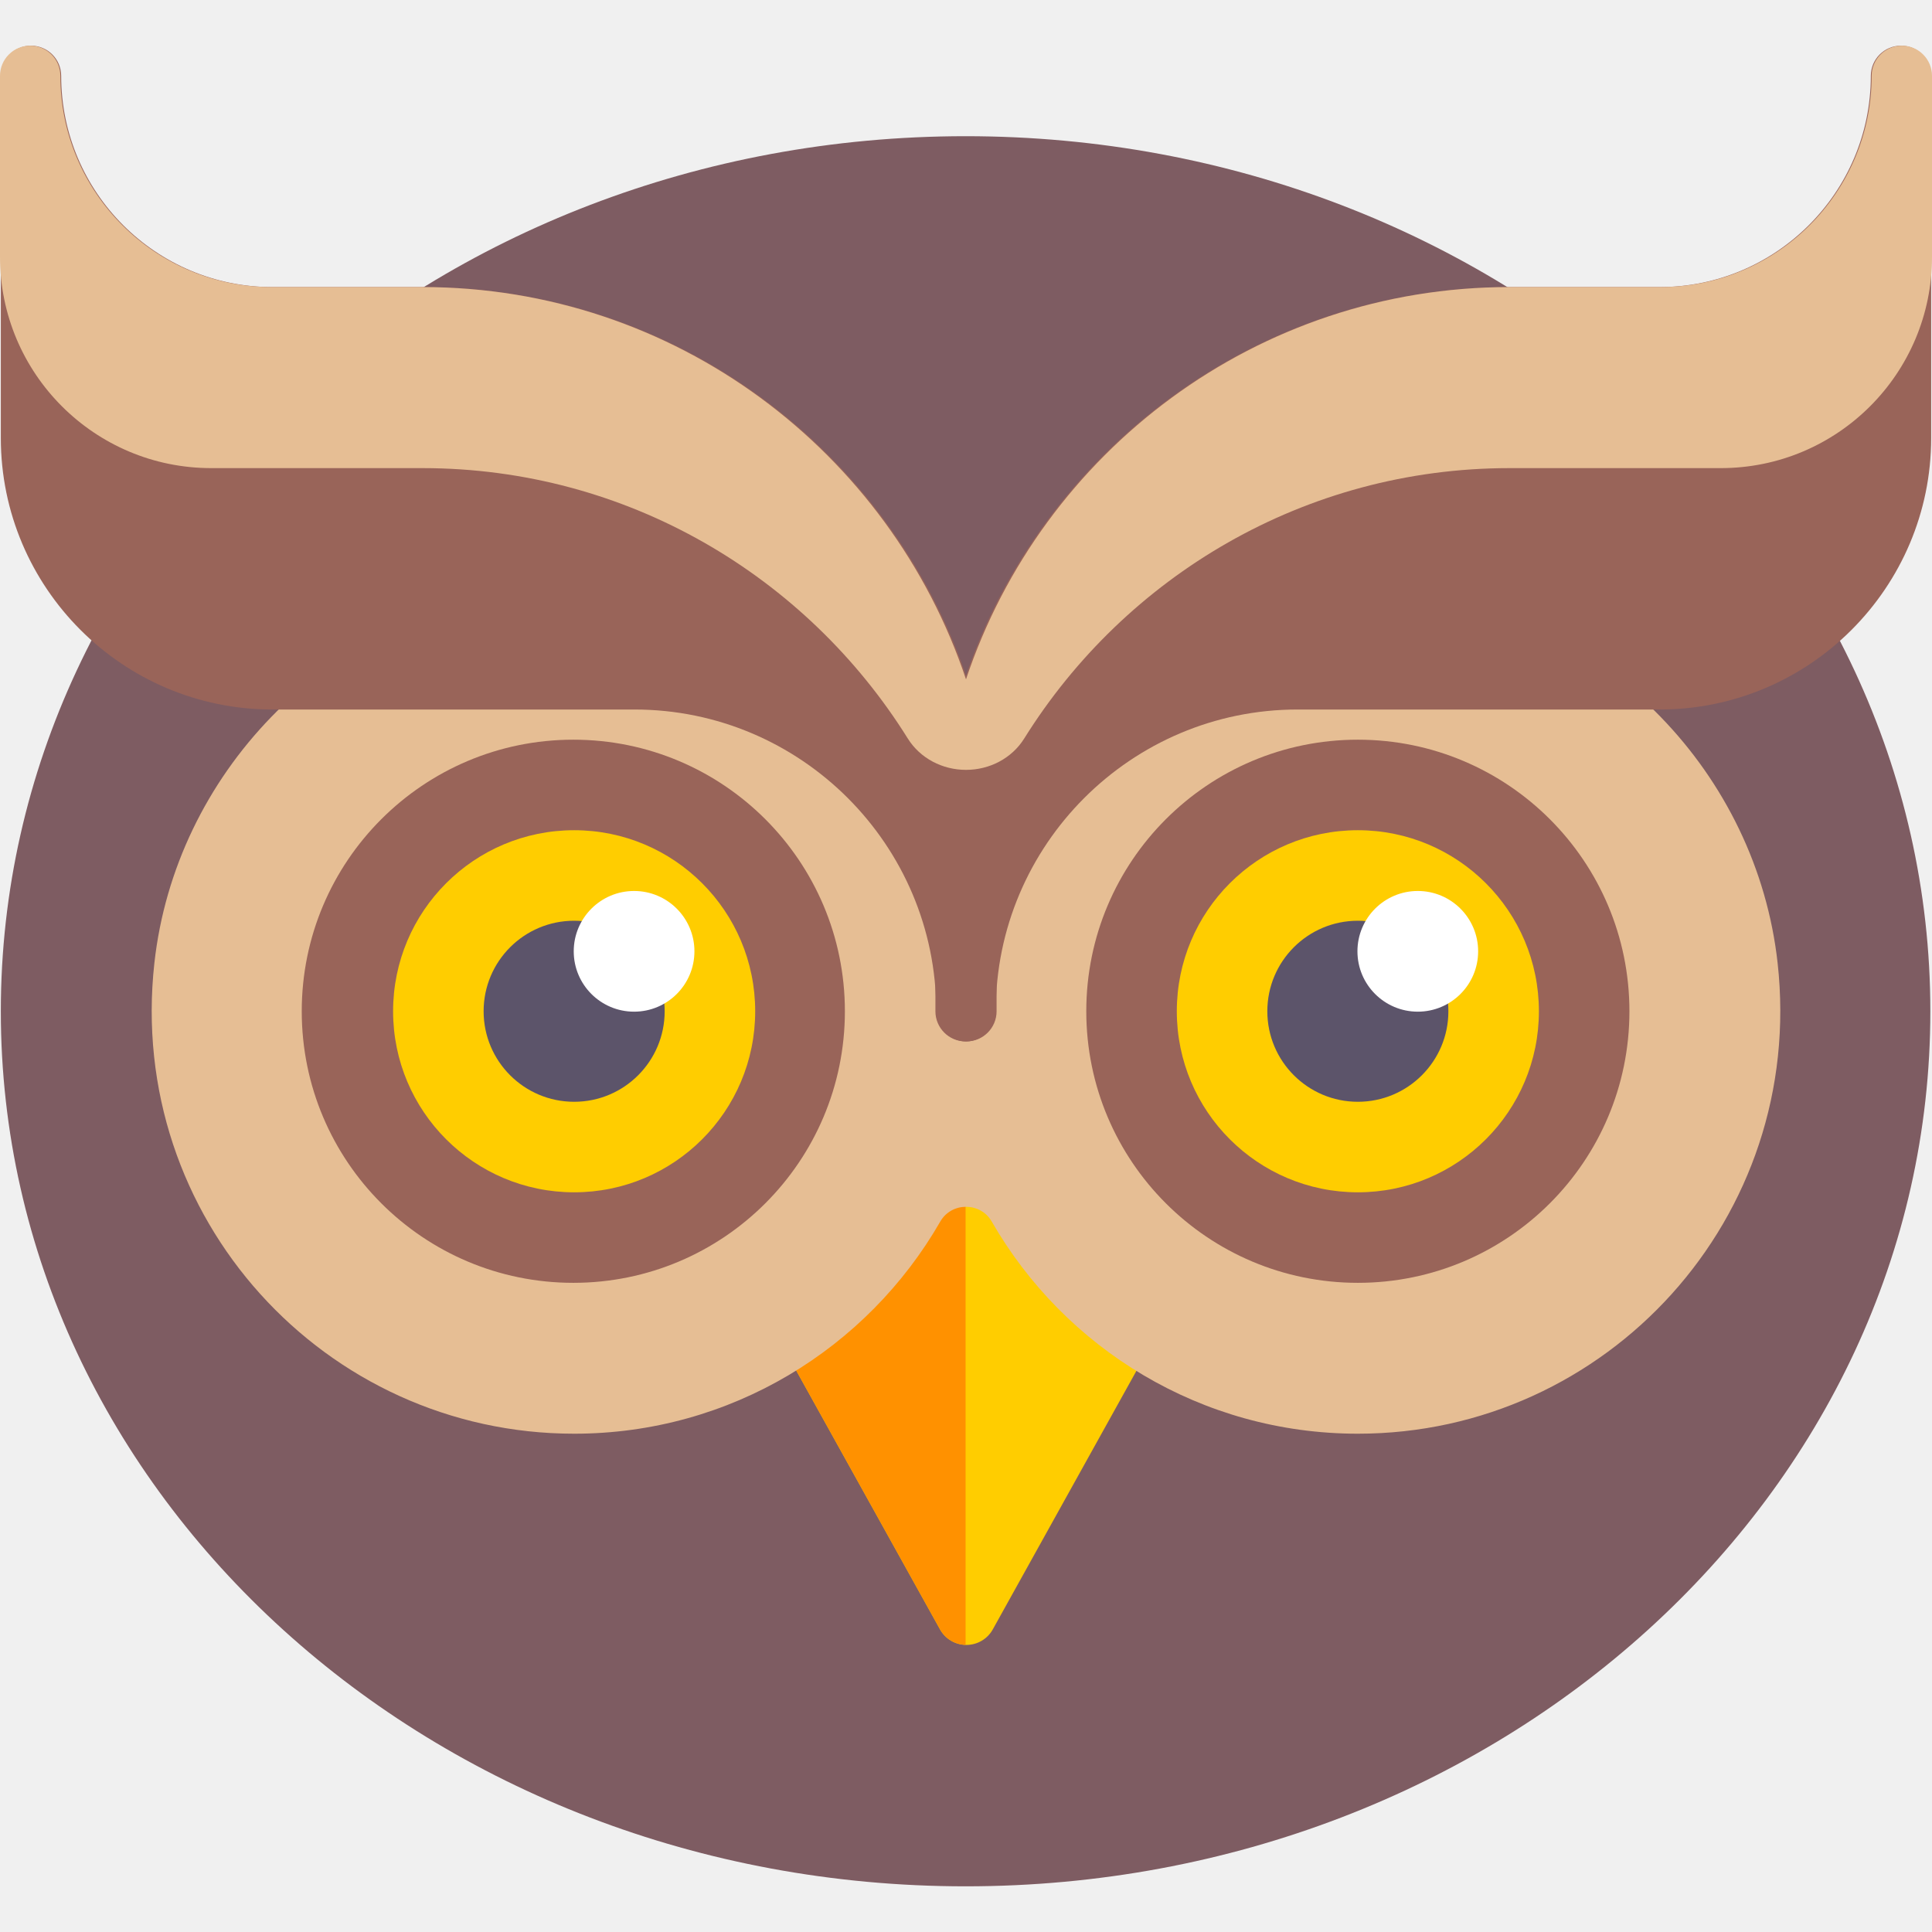
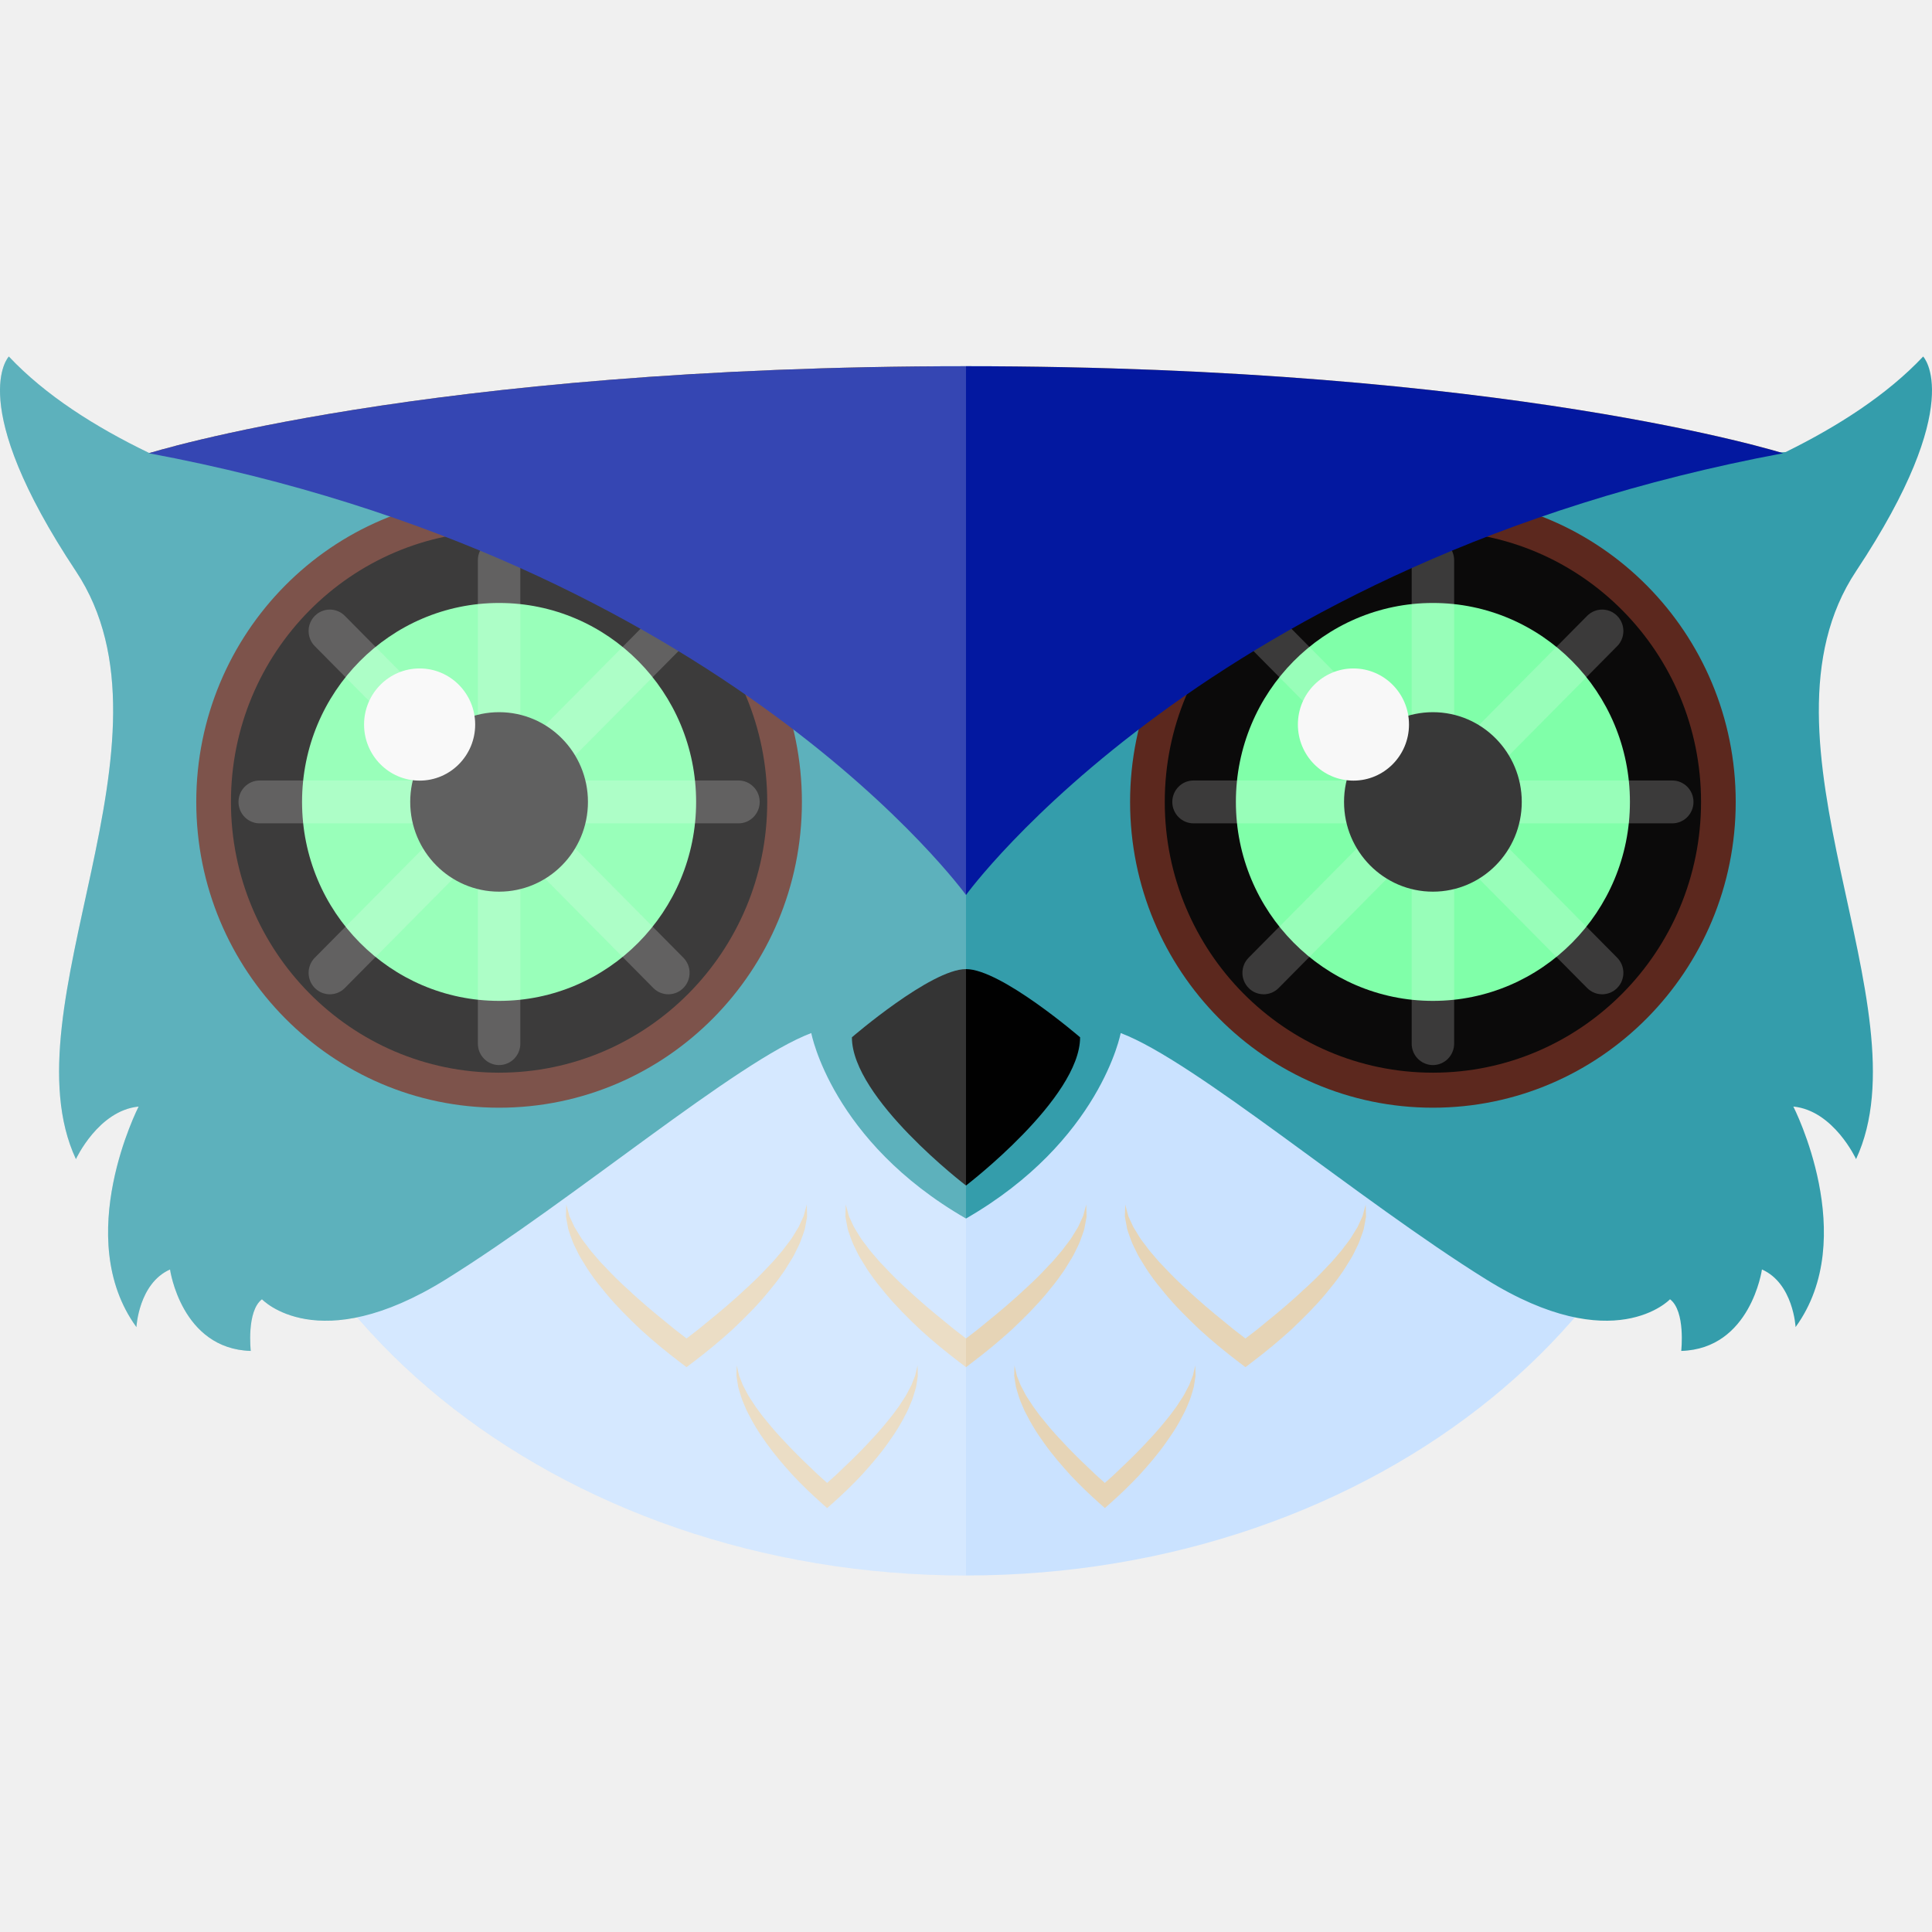
- <svg xmlns="http://www.w3.org/2000/svg" version="1.1" id="Layer_1" x="0px" y="0px" viewBox="0 0 512.219 512.219" style="enable-background:new 0 0 512.219 512.219;" xml:space="preserve">
+ <svg xmlns="http://www.w3.org/2000/svg" version="1.1" id="Capa_1" x="0px" y="0px" viewBox="0 0 148.708 148.708" style="enable-background:new 0 0 148.708 148.708;" xml:space="preserve" width="512px" height="512px" class="">
  <g>
    <g>
-       <ellipse style="fill:#7E5C62;" cx="256" cy="268.109" rx="255.781" ry="232" />
-     </g>
-     <g>
-       <path style="fill:#FFCD00;" d="M302.719,351.445l-40.219-56c-1.508-2.094-3.922-3.336-6.5-3.336c-0.008,0-0.016,0-0.023,0    c-2.578,0.008-5,1.258-6.5,3.367l-39.781,56c-1.781,2.508-1.969,5.828-0.469,8.516l40,72c1.406,2.539,4.086,4.117,6.992,4.117    s5.586-1.578,6.992-4.117l40-72C304.719,357.289,304.523,353.961,302.719,351.445z" />
-     </g>
-     <g>
-       <path style="fill:#FF9100;" d="M249.476,295.477l-39.781,56c-1.781,2.508-1.969,5.828-0.469,8.516l40,72    c1.37,2.474,3.954,4.009,6.773,4.088V292.109c-0.008,0-0.016,0-0.023,0C253.398,292.117,250.976,293.367,249.476,295.477z" />
-     </g>
-     <g>
-       <path style="fill:#E6BE94;" d="M376.004,157.221c-53.829-7.459-101.497,23.404-119.894,69.182    c-18.398-45.779-66.066-76.642-119.896-69.182c-49.922,6.919-89.733,48.001-95.284,98.093    c-7.489,67.585,45.219,124.795,111.289,124.795c41.549,0,77.757-22.652,97.077-56.259c2.989-5.2,10.639-5.2,13.628,0    c19.32,33.607,55.527,56.259,97.076,56.259c66.07,0,118.779-57.211,111.289-124.796    C465.737,205.221,425.926,164.139,376.004,157.221z" />
-     </g>
-     <g>
-       <circle style="fill:#996459;" cx="360" cy="268.109" r="72" />
-     </g>
-     <g>
-       <circle style="fill:#996459;" cx="152" cy="268.109" r="72" />
-     </g>
-     <g>
-       <path style="fill:#996459;" d="M400,76.109h40c30.875,0,56-25.125,56-56c0-4.422,3.578-8,8-8s8,3.578,8,8v96    c0,39.703-32.297,72-72,72h-96c-44.109,0-80,35.891-80,80c0,4.422-3.578,8-8,8s-8-3.578-8-8v-40    C248,144.297,316.187,76.109,400,76.109z" />
-     </g>
-     <g>
-       <path style="fill:#996459;" d="M112.219,76.109h-40c-30.875,0-56-25.125-56-56c0-4.422-3.578-8-8-8s-8,3.578-8,8v96    c0,39.703,32.297,72,72,72h96c44.109,0,80,35.891,80,80c0,4.422,3.578,8,8,8s8-3.578,8-8v-40    C264.219,144.297,196.031,76.109,112.219,76.109z" />
-     </g>
-     <g>
+       <ellipse style="fill:#CAE2FF" cx="74.354" cy="74.704" rx="57.187" ry="46.563" data-original="#FFEBCA" class="" data-old_color="#FFEBCA" />
+       <path style="fill:#F0B43C;" d="M74.354,28.188c-41.682,0-62.896,6.699-62.896,6.699c44.287,8.268,62.896,38.396,62.896,38.396   s18.608-30.129,62.895-38.396C137.249,34.886,116.036,28.188,74.354,28.188z" data-original="#F0B43C" />
+       <path style="fill:#349DAB" d="M142.863,43.965c8.607-12.965,5.165-16.524,5.165-16.524c-2.761,2.935-6.548,5.37-10.59,7.357   l-23.081,1.277L74.354,47.554L34.248,33.132l-22.783,1.727c-4.11-1.98-7.976-4.43-10.785-7.417c0,0-3.443,3.559,5.164,16.524   c8.607,12.965-5.451,33.557,0,45.251c0,0,1.721-3.739,4.828-4.045c0,0-5.177,10.093-0.172,16.974c0,0,0.172-3.364,2.588-4.434   c0,0,0.863,6.116,6.213,6.27c0,0-0.345-3.059,0.863-3.976c0,0,4.314,4.587,14.151-1.529c9.837-6.116,22.436-16.82,28.13-18.962   c0,0,1.553,8.313,11.908,14.277l0,0c10.354-5.964,11.908-14.277,11.908-14.277c5.695,2.142,18.294,12.846,28.13,18.962   c9.837,6.116,14.152,1.529,14.152,1.529c1.208,0.917,0.863,3.976,0.863,3.976c5.35-0.153,6.213-6.27,6.213-6.27   c2.416,1.07,2.589,4.434,2.589,4.434c5.004-6.881-0.173-16.974-0.173-16.974c3.106,0.306,4.828,4.045,4.828,4.045   C148.314,77.522,134.256,56.931,142.863,43.965z" data-original="#AB4734" class="" data-old_color="#AB4734" />
+       <path style="fill:#010101" d="M74.354,74.592c-2.697,0-8.782,5.25-8.782,5.25c0,4.697,8.782,11.409,8.782,11.409   s8.782-6.712,8.782-11.409C83.136,79.842,77.051,74.592,74.354,74.592z" data-original="#FFC54F" class="active-path" data-old_color="#FFC54F" />
      <g>
-         <circle style="fill:#FFCD00;" cx="152.219" cy="268.109" r="48" />
+         <g>
+           <path style="fill:#E6D4B6;" d="M61.857,93.606l-0.379,0.828l-0.475,0.777c-0.154,0.257-0.363,0.491-0.54,0.735     c-0.172,0.248-0.374,0.479-0.574,0.711c-0.201,0.231-0.39,0.468-0.611,0.685c-0.419,0.448-0.842,0.893-1.292,1.316     c-0.215,0.219-0.453,0.42-0.68,0.629c-0.226,0.211-0.447,0.425-0.683,0.628c-0.458,0.415-0.934,0.815-1.411,1.212l-1.441,1.183     c-0.306,0.24-0.617,0.48-0.927,0.714c-0.31-0.234-0.621-0.474-0.926-0.714l-1.442-1.181c-0.476-0.397-0.952-0.797-1.41-1.213     c-0.236-0.202-0.457-0.417-0.684-0.626c-0.226-0.21-0.465-0.411-0.68-0.63c-0.45-0.425-0.872-0.87-1.292-1.316     c-0.222-0.218-0.411-0.453-0.611-0.685c-0.201-0.231-0.402-0.464-0.575-0.711c-0.176-0.245-0.385-0.479-0.539-0.736l-0.475-0.777     l-0.377-0.816l-0.245-0.904l-0.026,0.933l0.179,0.956c0.09,0.308,0.209,0.604,0.318,0.909c0.109,0.306,0.271,0.581,0.406,0.875     c0.136,0.296,0.311,0.564,0.48,0.838c0.171,0.272,0.334,0.554,0.525,0.81c0.362,0.534,0.768,1.032,1.179,1.526     c0.82,0.99,1.736,1.895,2.667,2.778c0.952,0.87,1.932,1.678,2.979,2.476l0.546,0.416l0.548-0.416     c1.049-0.796,2.027-1.606,2.982-2.475c0.93-0.884,1.849-1.787,2.667-2.777c0.411-0.494,0.817-0.993,1.18-1.526     c0.191-0.257,0.354-0.538,0.525-0.811c0.17-0.273,0.344-0.542,0.48-0.837c0.135-0.295,0.297-0.57,0.406-0.876     c0.108-0.306,0.228-0.603,0.317-0.909l0.176-0.943L62.1,92.715L61.857,93.606z" data-original="#E6D4B6" class="" />
+           <path style="fill:#E6D4B6;" d="M83.367,93.606l-0.379,0.828l-0.475,0.777c-0.154,0.257-0.363,0.491-0.54,0.735     c-0.172,0.248-0.374,0.479-0.574,0.711c-0.2,0.231-0.39,0.468-0.611,0.685c-0.419,0.448-0.842,0.893-1.291,1.316     c-0.215,0.219-0.454,0.42-0.68,0.629c-0.225,0.211-0.448,0.425-0.683,0.628c-0.458,0.415-0.934,0.815-1.411,1.212l-1.441,1.183     c-0.305,0.24-0.616,0.48-0.927,0.714c-0.311-0.234-0.621-0.474-0.926-0.714l-1.443-1.181c-0.476-0.397-0.952-0.797-1.41-1.213     c-0.236-0.202-0.457-0.417-0.684-0.626c-0.227-0.21-0.465-0.411-0.68-0.63c-0.45-0.425-0.871-0.87-1.292-1.316     c-0.222-0.218-0.411-0.453-0.611-0.685c-0.2-0.231-0.402-0.464-0.574-0.711c-0.177-0.245-0.386-0.479-0.54-0.736l-0.474-0.777     l-0.377-0.816l-0.245-0.904l-0.026,0.933l0.179,0.956c0.09,0.308,0.21,0.604,0.318,0.909c0.11,0.306,0.271,0.581,0.407,0.875     c0.136,0.296,0.311,0.564,0.48,0.838c0.17,0.272,0.333,0.554,0.525,0.81c0.362,0.534,0.768,1.032,1.179,1.526     c0.82,0.99,1.736,1.895,2.667,2.778c0.952,0.87,1.932,1.678,2.98,2.476l0.546,0.416l0.548-0.416     c1.049-0.796,2.027-1.606,2.981-2.475c0.931-0.884,1.849-1.787,2.668-2.777c0.411-0.494,0.817-0.993,1.179-1.526     c0.192-0.257,0.354-0.538,0.525-0.811c0.169-0.273,0.344-0.542,0.48-0.837c0.135-0.295,0.296-0.57,0.406-0.876     c0.108-0.306,0.228-0.603,0.317-0.909l0.177-0.943l-0.025-0.946L83.367,93.606z" data-original="#E6D4B6" class="" />
+           <path style="fill:#E6D4B6;" d="M105.12,92.715l-0.243,0.892l-0.379,0.828l-0.475,0.777c-0.154,0.257-0.363,0.491-0.54,0.735     c-0.172,0.248-0.374,0.479-0.575,0.711c-0.2,0.231-0.389,0.468-0.611,0.685c-0.42,0.448-0.842,0.893-1.292,1.316     c-0.215,0.219-0.454,0.42-0.68,0.629c-0.226,0.211-0.447,0.425-0.683,0.628c-0.458,0.415-0.934,0.815-1.411,1.212l-1.441,1.183     c-0.306,0.24-0.617,0.48-0.927,0.714c-0.31-0.234-0.621-0.474-0.926-0.714l-1.442-1.181c-0.476-0.397-0.952-0.797-1.411-1.213     c-0.235-0.202-0.456-0.417-0.684-0.626c-0.227-0.21-0.465-0.411-0.68-0.63c-0.45-0.425-0.872-0.87-1.292-1.316     c-0.222-0.218-0.411-0.453-0.611-0.685c-0.2-0.231-0.401-0.464-0.574-0.711c-0.176-0.245-0.385-0.479-0.54-0.736l-0.474-0.777     l-0.377-0.816l-0.244-0.904l-0.026,0.933l0.179,0.956c0.09,0.308,0.209,0.604,0.318,0.909c0.109,0.306,0.271,0.581,0.406,0.875     c0.136,0.296,0.311,0.564,0.48,0.838c0.171,0.272,0.334,0.554,0.525,0.81c0.361,0.534,0.768,1.032,1.179,1.526     c0.819,0.99,1.736,1.895,2.668,2.778c0.952,0.87,1.932,1.678,2.979,2.476l0.546,0.416l0.548-0.416     c1.049-0.796,2.027-1.606,2.981-2.475c0.931-0.884,1.849-1.787,2.668-2.777c0.411-0.494,0.817-0.993,1.18-1.526     c0.191-0.257,0.354-0.538,0.525-0.811c0.169-0.273,0.344-0.542,0.48-0.837c0.135-0.295,0.296-0.57,0.406-0.876     c0.108-0.306,0.228-0.603,0.317-0.909l0.177-0.943L105.12,92.715z" data-original="#E6D4B6" class="" />
+         </g>
+         <g>
+           <path style="fill:#E6D4B6;" d="M70.442,105.881l-0.285,0.727l-0.357,0.682c-0.116,0.226-0.273,0.431-0.406,0.646     c-0.129,0.217-0.281,0.421-0.432,0.623c-0.151,0.203-0.293,0.41-0.46,0.601c-0.315,0.393-0.633,0.782-0.971,1.154     c-0.162,0.192-0.341,0.369-0.511,0.553c-0.169,0.185-0.336,0.372-0.513,0.55c-0.345,0.364-0.703,0.715-1.061,1.063l-1.084,1.037     c-0.229,0.211-0.463,0.421-0.697,0.626c-0.233-0.205-0.467-0.415-0.696-0.626l-1.084-1.035c-0.358-0.35-0.716-0.7-1.061-1.065     c-0.177-0.178-0.343-0.366-0.514-0.549c-0.17-0.185-0.35-0.361-0.511-0.553c-0.338-0.372-0.655-0.763-0.972-1.154     c-0.167-0.19-0.309-0.398-0.459-0.601c-0.151-0.203-0.302-0.407-0.432-0.624c-0.133-0.215-0.289-0.42-0.405-0.645l-0.357-0.682     l-0.283-0.716l-0.184-0.794l-0.02,0.818l0.135,0.838c0.068,0.271,0.157,0.53,0.239,0.798c0.083,0.269,0.204,0.51,0.306,0.768     c0.102,0.26,0.234,0.495,0.361,0.734c0.128,0.239,0.251,0.486,0.395,0.711c0.272,0.468,0.578,0.905,0.887,1.339     c0.616,0.868,1.305,1.662,2.005,2.436c0.716,0.763,1.453,1.472,2.24,2.172l0.41,0.365l0.412-0.365     c0.789-0.698,1.524-1.409,2.242-2.171c0.699-0.775,1.39-1.567,2.006-2.437c0.309-0.433,0.614-0.871,0.887-1.338     c0.144-0.226,0.266-0.473,0.395-0.711c0.127-0.24,0.258-0.476,0.361-0.735c0.102-0.258,0.223-0.499,0.305-0.768     c0.081-0.268,0.171-0.528,0.239-0.798l0.132-0.827l-0.019-0.83L70.442,105.881z" data-original="#E6D4B6" class="" />
+           <path style="fill:#E6D4B6;" d="M91.818,105.881l-0.285,0.727l-0.357,0.682c-0.116,0.226-0.273,0.431-0.406,0.646     c-0.129,0.217-0.281,0.421-0.432,0.623c-0.151,0.203-0.293,0.41-0.46,0.601c-0.315,0.393-0.633,0.782-0.971,1.154     c-0.162,0.192-0.341,0.369-0.511,0.553c-0.17,0.185-0.336,0.372-0.514,0.55c-0.345,0.364-0.702,0.715-1.061,1.063l-1.084,1.037     c-0.23,0.211-0.463,0.421-0.697,0.626c-0.233-0.205-0.466-0.415-0.696-0.626l-1.084-1.035c-0.358-0.35-0.716-0.7-1.06-1.065     c-0.177-0.178-0.343-0.366-0.514-0.549c-0.17-0.185-0.35-0.361-0.511-0.553c-0.338-0.372-0.655-0.763-0.971-1.154     c-0.167-0.19-0.309-0.398-0.459-0.601c-0.151-0.203-0.302-0.407-0.432-0.624c-0.132-0.215-0.29-0.42-0.405-0.645l-0.356-0.682     l-0.283-0.716l-0.184-0.794l-0.02,0.818l0.134,0.838c0.068,0.271,0.158,0.53,0.239,0.798c0.082,0.269,0.204,0.51,0.306,0.768     c0.102,0.26,0.233,0.495,0.361,0.734c0.128,0.239,0.251,0.486,0.395,0.711c0.272,0.468,0.577,0.905,0.886,1.339     c0.616,0.868,1.305,1.662,2.005,2.436c0.716,0.763,1.453,1.472,2.24,2.172l0.411,0.365l0.412-0.365     c0.789-0.698,1.523-1.409,2.241-2.171c0.7-0.775,1.39-1.567,2.006-2.437c0.309-0.433,0.614-0.871,0.887-1.338     c0.144-0.226,0.267-0.473,0.395-0.711c0.128-0.24,0.258-0.476,0.361-0.735c0.102-0.258,0.223-0.499,0.306-0.768     c0.081-0.268,0.171-0.528,0.238-0.798l0.133-0.827l-0.019-0.83L91.818,105.881z" data-original="#E6D4B6" class="" />
+         </g>
      </g>
      <g>
-         <circle style="fill:#5C546A;" cx="152.219" cy="268.109" r="24" />
+         <g>
+           <ellipse style="fill:#5C281E;" cx="38.415" cy="61.725" rx="23.308" ry="23.536" data-original="#5C281E" class="" />
+           <ellipse style="fill:#0B0A0A" cx="38.415" cy="61.725" rx="20.639" ry="20.84" data-original="#8C3E2E" class="" data-old_color="#8C3E2E" />
+           <ellipse style="fill:#80FFA9" cx="38.415" cy="61.725" rx="15.166" ry="15.314" data-original="#FFD580" class="" data-old_color="#FFD580" />
+           <g style="opacity:0.2;">
+             <path style="fill:#F8F8F8" d="M40.05,80.33c0,0.911-0.731,1.65-1.634,1.65l0,0c-0.903,0-1.634-0.739-1.634-1.65V43.121      c0-0.912,0.731-1.65,1.634-1.65l0,0c0.903,0,1.634,0.739,1.634,1.65V80.33z" data-original="#FFFFFF" class="" data-old_color="#FFFFFF" />
+             <path style="fill:#F8F8F8" d="M56.84,60.075c0.902,0,1.634,0.739,1.634,1.65l0,0c0,0.912-0.732,1.65-1.634,1.65H19.991      c-0.902,0-1.634-0.739-1.634-1.65l0,0c0-0.912,0.732-1.65,1.634-1.65H56.84z" data-original="#FFFFFF" class="" data-old_color="#FFFFFF" />
+             <path style="fill:#F8F8F8" d="M52.599,73.714c0.638,0.645,0.638,1.689,0,2.334l0,0c-0.638,0.645-1.673,0.645-2.312,0      L24.232,49.737c-0.638-0.645-0.638-1.689,0-2.334l0,0c0.638-0.644,1.673-0.644,2.311,0L52.599,73.714z" data-original="#FFFFFF" class="" data-old_color="#FFFFFF" />
+             <path style="fill:#F8F8F8" d="M50.287,47.403c0.638-0.644,1.673-0.644,2.312,0l0,0c0.638,0.645,0.638,1.689,0,2.334      L26.543,76.048c-0.638,0.645-1.673,0.645-2.311,0l0,0c-0.638-0.645-0.638-1.689,0-2.334L50.287,47.403z" data-original="#FFFFFF" class="" data-old_color="#FFFFFF" />
+           </g>
+           <ellipse style="fill:#383838;" cx="38.415" cy="61.725" rx="6.84" ry="6.907" data-original="#383838" class="" />
+           <ellipse style="fill:#F8F8F8" cx="32.299" cy="55.768" rx="4.276" ry="4.317" data-original="#FFFFFF" class="" data-old_color="#FFFFFF" />
+         </g>
+         <g>
+           <ellipse style="fill:#5C281E;" cx="110.292" cy="61.725" rx="23.308" ry="23.536" data-original="#5C281E" class="" />
+           <ellipse style="fill:#0B0A0A" cx="110.292" cy="61.725" rx="20.639" ry="20.84" data-original="#8C3E2E" class="" data-old_color="#8C3E2E" />
+           <ellipse style="fill:#80FFA9" cx="110.292" cy="61.725" rx="15.165" ry="15.314" data-original="#FFD580" class="" data-old_color="#FFD580" />
+           <g style="opacity:0.2;">
+             <path style="fill:#F8F8F8" d="M111.927,80.33c0,0.911-0.732,1.65-1.635,1.65l0,0c-0.902,0-1.634-0.739-1.634-1.65V43.121      c0-0.912,0.732-1.65,1.634-1.65l0,0c0.903,0,1.635,0.739,1.635,1.65V80.33z" data-original="#FFFFFF" class="" data-old_color="#FFFFFF" />
+             <path style="fill:#F8F8F8" d="M128.716,60.075c0.903,0,1.634,0.739,1.634,1.65l0,0c0,0.912-0.731,1.65-1.634,1.65H91.868      c-0.903,0-1.635-0.739-1.635-1.65l0,0c0-0.912,0.732-1.65,1.635-1.65H128.716z" data-original="#FFFFFF" class="" data-old_color="#FFFFFF" />
+             <path style="fill:#F8F8F8" d="M124.475,73.714c0.638,0.645,0.638,1.689,0,2.334l0,0c-0.638,0.645-1.673,0.645-2.311,0      L96.109,49.737c-0.639-0.645-0.639-1.689,0-2.334l0,0c0.638-0.644,1.673-0.644,2.311,0L124.475,73.714z" data-original="#FFFFFF" class="" data-old_color="#FFFFFF" />
+             <path style="fill:#F8F8F8" d="M122.164,47.403c0.639-0.644,1.673-0.644,2.311,0l0,0c0.638,0.645,0.638,1.689,0,2.334      L98.42,76.048c-0.638,0.645-1.673,0.645-2.311,0l0,0c-0.639-0.645-0.639-1.689,0-2.334L122.164,47.403z" data-original="#FFFFFF" class="" data-old_color="#FFFFFF" />
+           </g>
+           <ellipse style="fill:#383838;" cx="110.292" cy="61.725" rx="6.84" ry="6.907" data-original="#383838" class="" />
+           <ellipse style="fill:#F8F8F8" cx="104.176" cy="55.768" rx="4.276" ry="4.317" data-original="#FFFFFF" class="" data-old_color="#FFFFFF" />
+         </g>
      </g>
-       <g>
-         <circle style="fill:#FFFFFF;" cx="168.11" cy="252.219" r="16" />
-       </g>
-     </g>
-     <g>
-       <g>
-         <circle style="fill:#FFCD00;" cx="360" cy="268.109" r="48" />
-       </g>
-       <g>
-         <circle style="fill:#5C546A;" cx="360" cy="268.109" r="24" />
-       </g>
-       <g>
-         <circle style="fill:#FFFFFF;" cx="375.89" cy="252.219" r="16" />
-       </g>
-     </g>
-     <g>
-       <path style="fill:#E6BE94;" d="M504.219,12.109c-4.422,0-8,3.578-8,8c0,30.875-25.125,56-56,56h-40    c-67.028,0-123.954,43.663-144.109,103.999C235.954,119.772,179.028,76.109,112,76.109H72c-30.875,0-56-25.125-56-56    c0-4.422-3.578-8-8-8s-8,3.578-8,8v48c0,30.928,25.072,56,56,56h56c54.303,0,101.859,28.707,128.675,71.684    c3.288,5.27,9.202,8.316,15.413,8.316h0.043c6.211,0,12.125-3.046,15.413-8.316c26.816-42.977,74.372-71.684,128.675-71.684h56    c30.928,0,56-25.072,56-56v-48C512.219,15.687,508.64,12.109,504.219,12.109z" />
+       <path style="fill:#0318A0" d="M74.354,28.188c-41.682,0-62.896,6.699-62.896,6.699c44.287,8.268,62.896,34.001,62.896,34.001   s18.608-25.733,62.895-34.001C137.249,34.886,116.036,28.188,74.354,28.188z" data-original="#F5B83D" class="" data-old_color="#F5B83D" />
+       <path style="opacity:0.2;fill:#FFFFFF;" d="M74.354,28.142c-0.969,0-1.932,0.021-2.889,0.06   c-38.093,0.287-58.257,6.154-59.886,6.648l-0.114,0.008c-4.11-1.979-7.976-4.429-10.785-7.416c0,0-3.443,3.559,5.164,16.524   c8.607,12.965-5.451,33.557,0,45.251c0,0,1.721-3.739,4.828-4.045c0,0-5.177,10.093-0.172,16.974c0,0,0.172-3.364,2.588-4.434   c0,0,0.863,6.116,6.213,6.27c0,0-0.345-3.059,0.863-3.976c0,0,2.293,2.431,7.341,1.387c10.342,12.014,27.462,19.875,46.849,19.875   V28.142z" />
    </g>
  </g>
-   <g>
- </g>
-   <g>
- </g>
-   <g>
- </g>
-   <g>
- </g>
-   <g>
- </g>
-   <g>
- </g>
-   <g>
- </g>
-   <g>
- </g>
-   <g>
- </g>
-   <g>
- </g>
-   <g>
- </g>
-   <g>
- </g>
-   <g>
- </g>
-   <g>
- </g>
-   <g>
- </g>
</svg>
